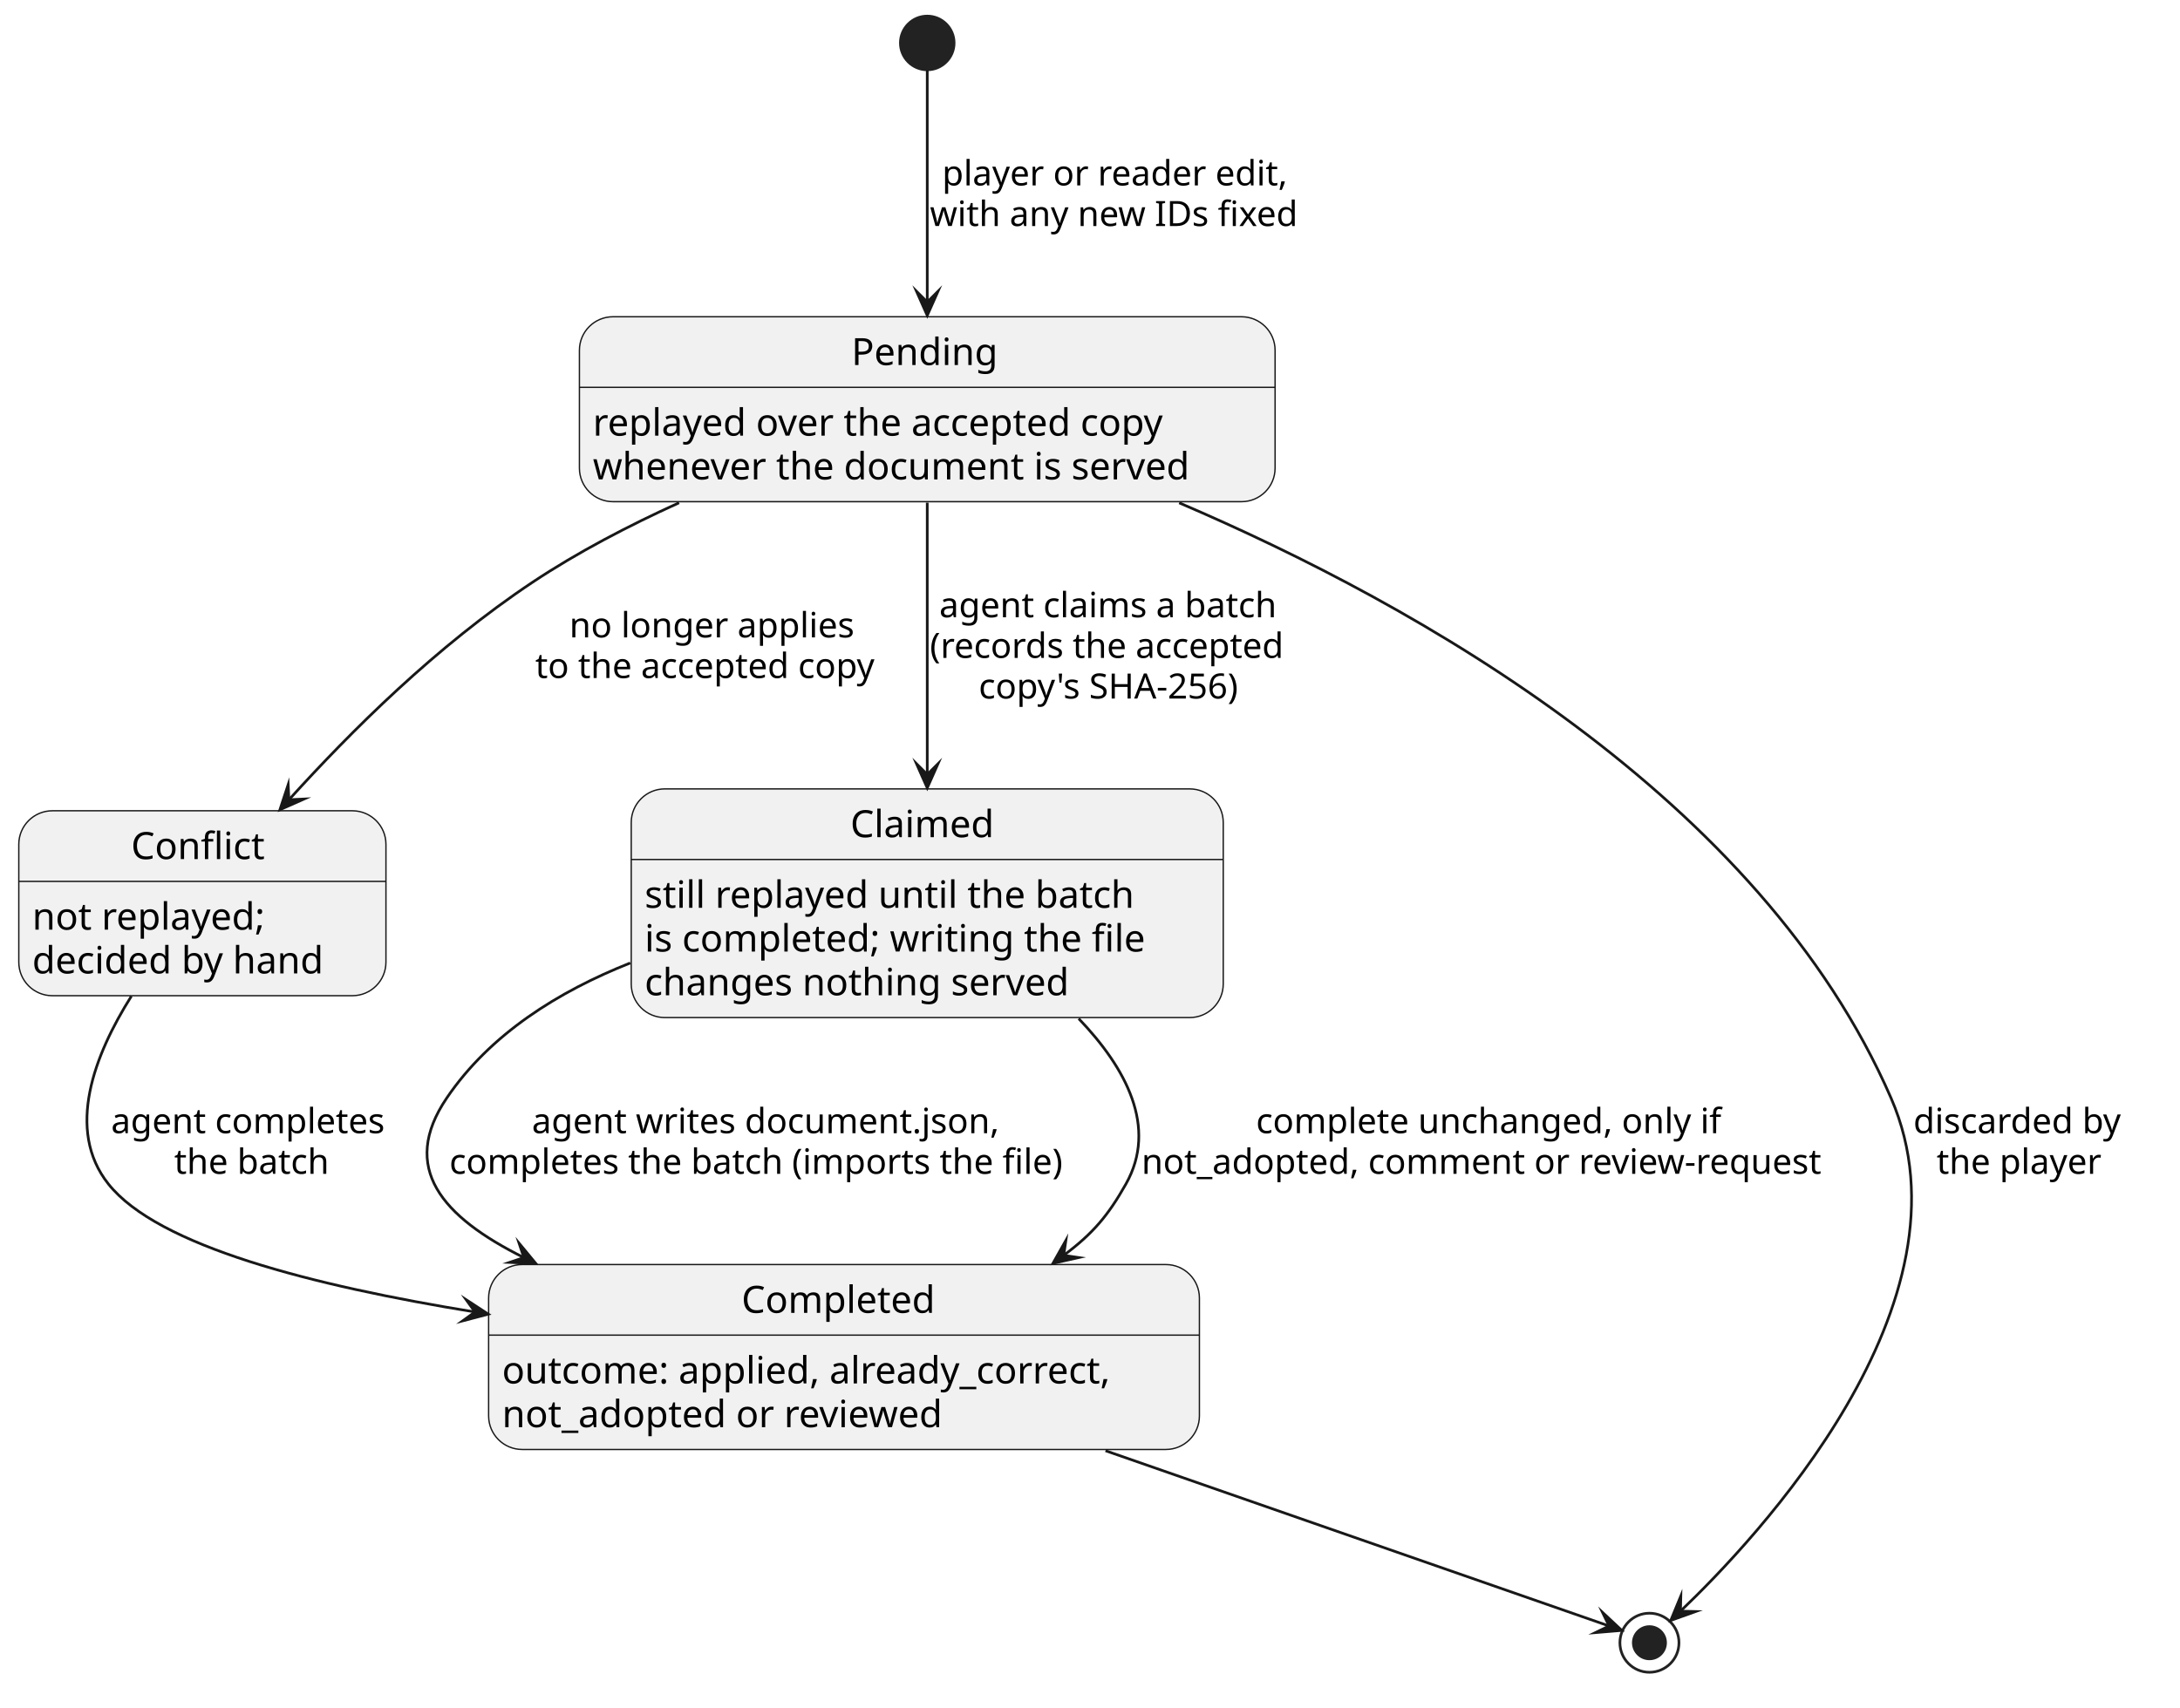
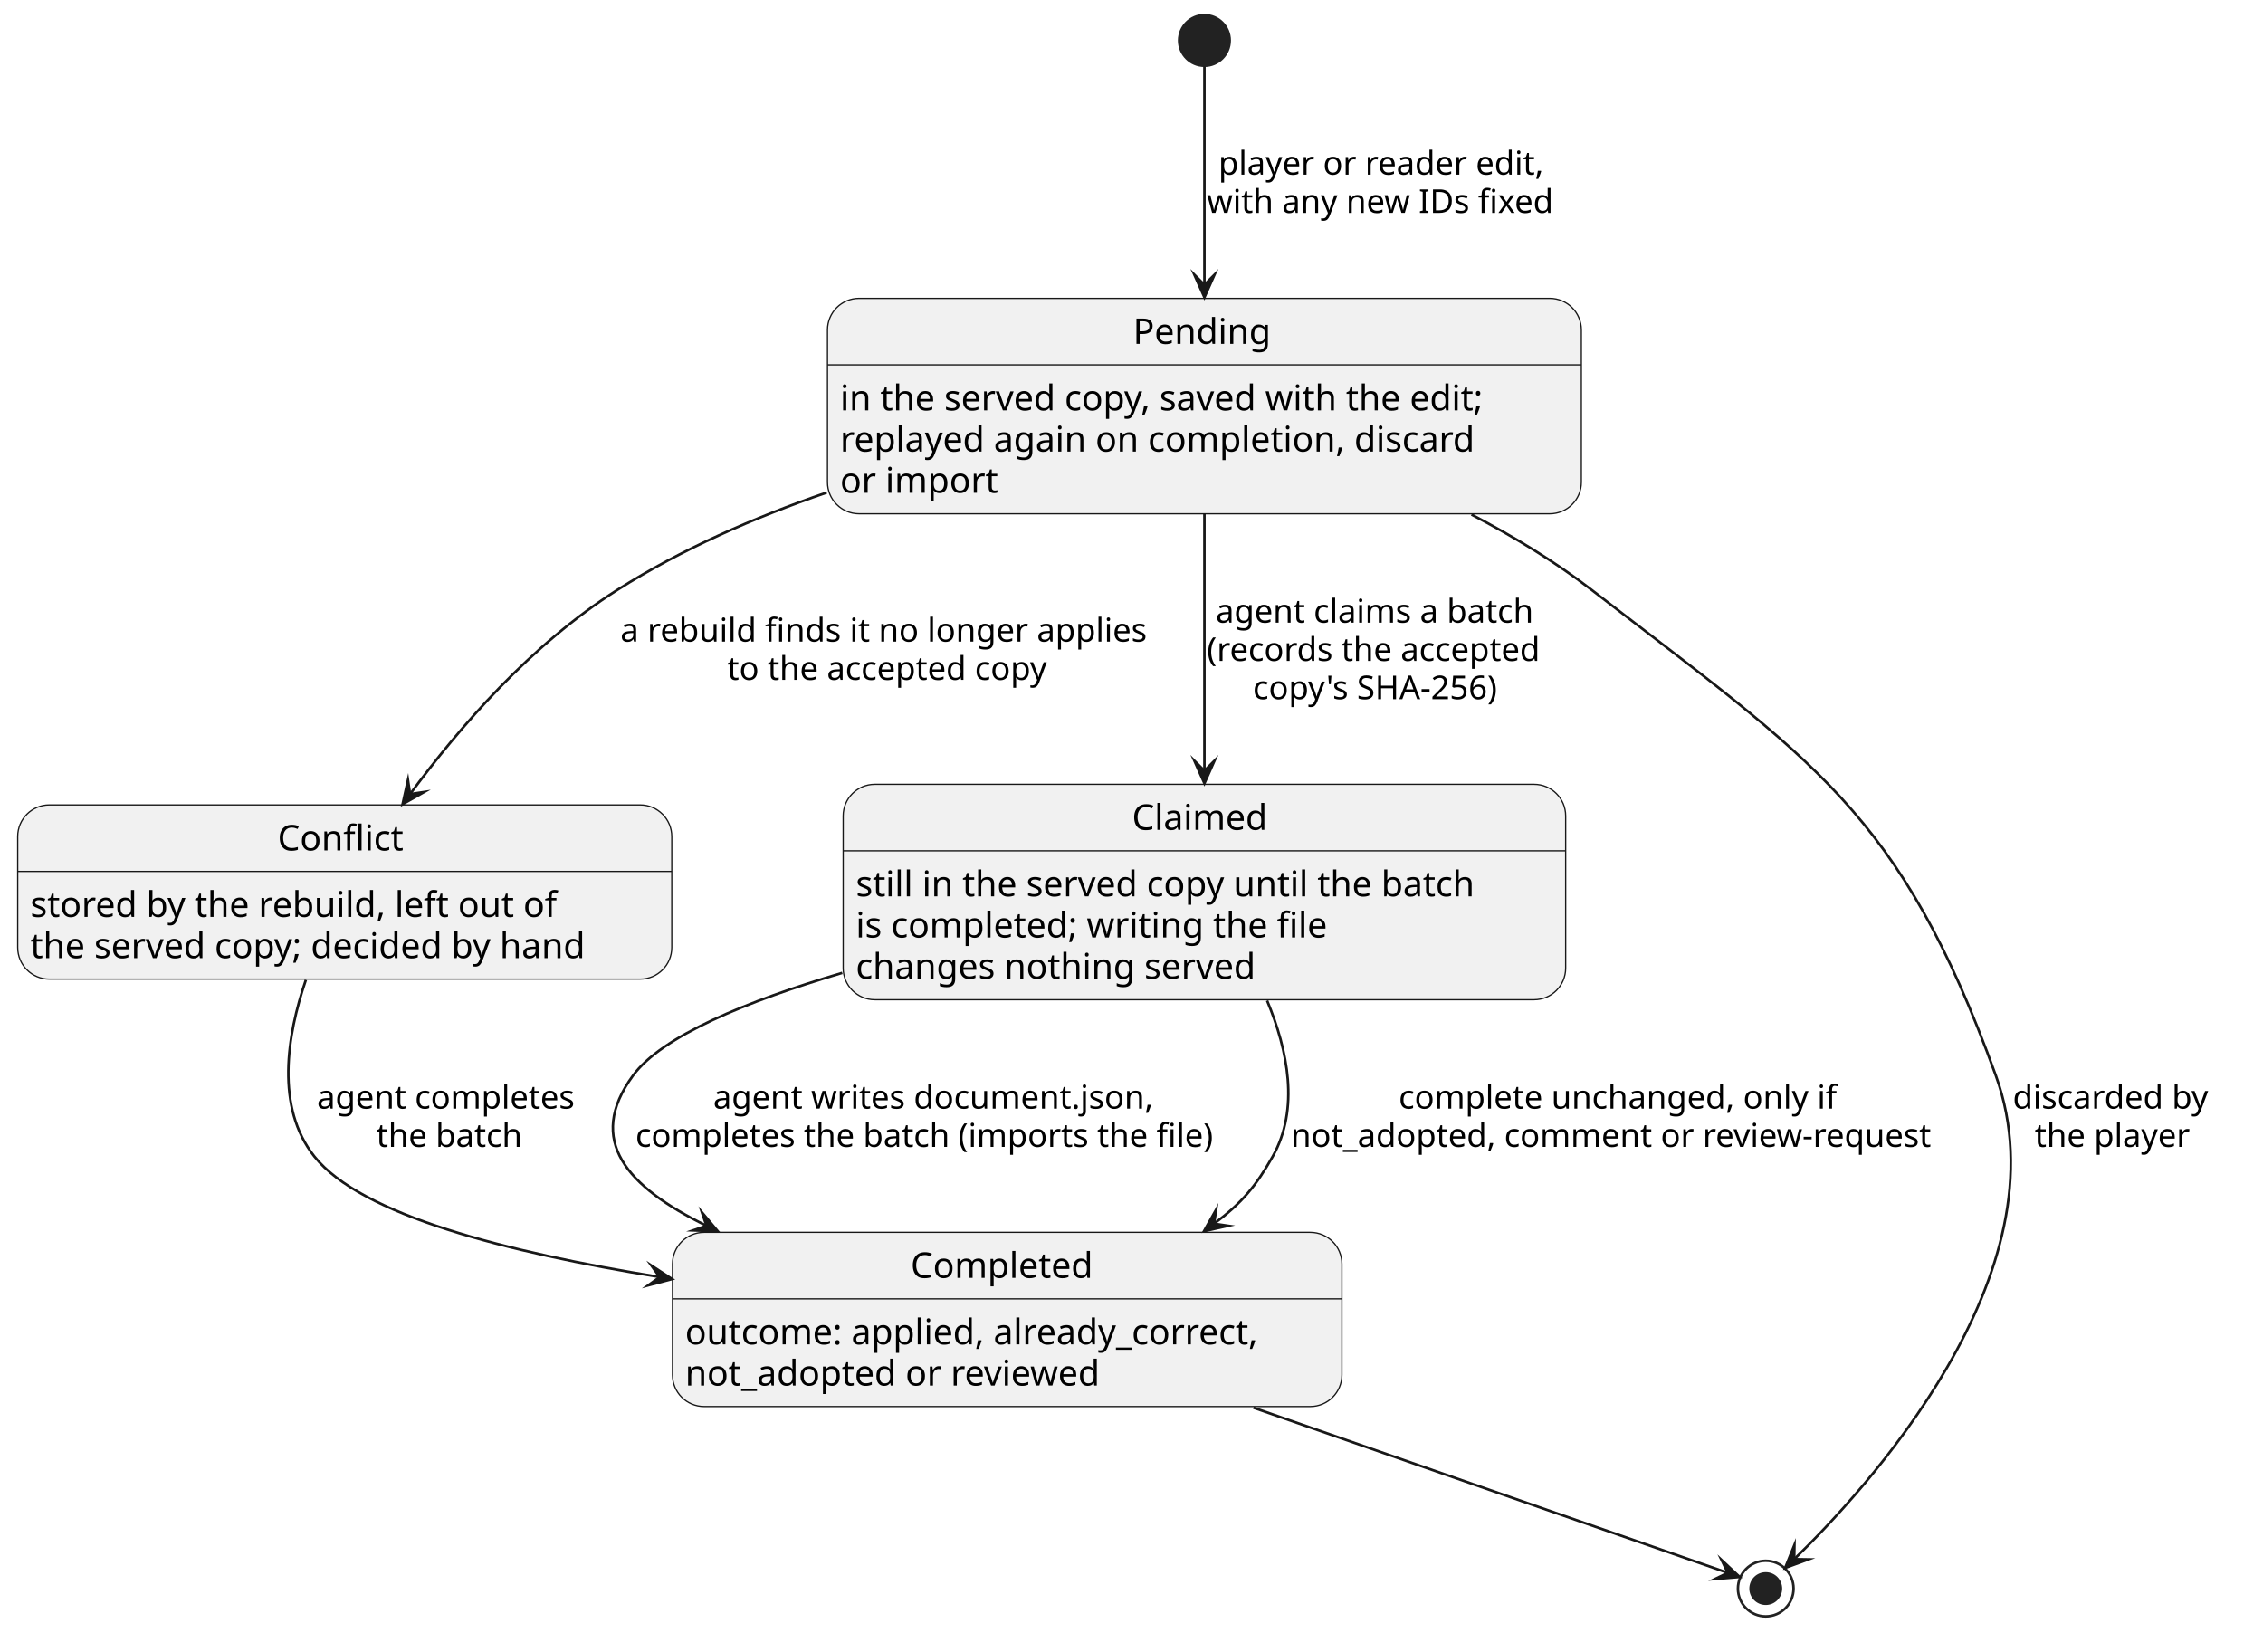
- <svg xmlns="http://www.w3.org/2000/svg" version="1.1" data-diagram-type="STATE" style="width:812px;height:636px;background:#FFFFFF;" width="812px" height="636px" viewBox="0 0 812 636" zoomAndPan="magnify" preserveAspectRatio="none" contentStyleType="text/css">
+ <svg xmlns="http://www.w3.org/2000/svg" version="1.1" data-diagram-type="STATE" style="width:895px;height:653px;background:#FFFFFF;" width="895px" height="653px" viewBox="0 0 895 653" zoomAndPan="magnify" preserveAspectRatio="none" contentStyleType="text/css">
  <defs />
  <g font-family="sans-serif" lengthAdjust="spacing">
    <g class="entity" data-qualified-name="Pending" id="ent0001" data-source-line="6">
-       <rect x="215.82" y="118" width="259.121" height="68.891" fill="#F1F1F1" style="stroke:#181818;stroke-width:0.5;" rx="12.5" ry="12.5" />
-       <line x1="215.82" y1="144.297" x2="474.941" y2="144.297" style="stroke:#181818;stroke-width:0.5;" />
-       <text x="317.148" y="135.995" fill="#000" font-size="14" textLength="56.465">Pending</text>
-       <text x="220.82" y="162.292" fill="#000" font-size="14" textLength="231.403">replayed over the accepted copy</text>
-       <text x="220.82" y="178.589" fill="#000" font-size="14" textLength="239.121">whenever the document is served</text>
+       <rect x="327.26" y="118" width="298.154" height="85.188" fill="#F1F1F1" style="stroke:#181818;stroke-width:0.5;" rx="12.5" ry="12.5" />
+       <line x1="327.26" y1="144.297" x2="625.414" y2="144.297" style="stroke:#181818;stroke-width:0.5;" />
+       <text x="448.105" y="135.995" fill="#000" font-size="14" textLength="56.465">Pending</text>
+       <text x="332.26" y="162.292" fill="#000" font-size="14" textLength="278.154">in the served copy, saved with the edit;</text>
+       <text x="332.26" y="178.589" fill="#000" font-size="14" textLength="269.104">replayed again on completion, discard</text>
+       <text x="332.26" y="194.886" fill="#000" font-size="14" textLength="64.996">or import</text>
    </g>
    <g class="entity" data-qualified-name="Conflict" id="ent0002" data-source-line="8">
-       <rect x="7" y="302.04" width="136.758" height="68.891" fill="#F1F1F1" style="stroke:#181818;stroke-width:0.5;" rx="12.5" ry="12.5" />
-       <line x1="7" y1="328.337" x2="143.758" y2="328.337" style="stroke:#181818;stroke-width:0.5;" />
-       <text x="48.825" y="320.035" fill="#000" font-size="14" textLength="53.108">Conflict</text>
-       <text x="12" y="346.332" fill="#000" font-size="14" textLength="93.604">not replayed;</text>
-       <text x="12" y="362.629" fill="#000" font-size="14" textLength="116.758">decided by hand</text>
+       <rect x="7" y="318.34" width="258.684" height="68.891" fill="#F1F1F1" style="stroke:#181818;stroke-width:0.5;" rx="12.5" ry="12.5" />
+       <line x1="7" y1="344.637" x2="265.684" y2="344.637" style="stroke:#181818;stroke-width:0.5;" />
+       <text x="109.788" y="336.335" fill="#000" font-size="14" textLength="53.108">Conflict</text>
+       <text x="12" y="362.632" fill="#000" font-size="14" textLength="224.041">stored by the rebuild, left out of</text>
+       <text x="12" y="378.929" fill="#000" font-size="14" textLength="238.684">the served copy; decided by hand</text>
    </g>
    <g class="entity" data-qualified-name="Claimed" id="ent0003" data-source-line="10">
-       <rect x="235.12" y="293.89" width="220.512" height="85.188" fill="#F1F1F1" style="stroke:#181818;stroke-width:0.5;" rx="12.5" ry="12.5" />
-       <line x1="235.12" y1="320.187" x2="455.632" y2="320.187" style="stroke:#181818;stroke-width:0.5;" />
-       <text x="316.74" y="311.885" fill="#000" font-size="14" textLength="57.271">Claimed</text>
-       <text x="240.12" y="338.182" fill="#000" font-size="14" textLength="197.278">still replayed until the batch</text>
-       <text x="240.12" y="354.479" fill="#000" font-size="14" textLength="200.512">is completed; writing the file</text>
-       <text x="240.12" y="370.776" fill="#000" font-size="14" textLength="168.615">changes nothing served</text>
+       <rect x="333.47" y="310.19" width="285.74" height="85.188" fill="#F1F1F1" style="stroke:#181818;stroke-width:0.5;" rx="12.5" ry="12.5" />
+       <line x1="333.47" y1="336.487" x2="619.21" y2="336.487" style="stroke:#181818;stroke-width:0.5;" />
+       <text x="447.704" y="328.185" fill="#000" font-size="14" textLength="57.271">Claimed</text>
+       <text x="338.47" y="354.482" fill="#000" font-size="14" textLength="265.74">still in the served copy until the batch</text>
+       <text x="338.47" y="370.779" fill="#000" font-size="14" textLength="200.512">is completed; writing the file</text>
+       <text x="338.47" y="387.076" fill="#000" font-size="14" textLength="168.615">changes nothing served</text>
    </g>
    <g class="entity" data-qualified-name="Completed" id="ent0004" data-source-line="15">
-       <rect x="182" y="471.08" width="264.754" height="68.891" fill="#F1F1F1" style="stroke:#181818;stroke-width:0.5;" rx="12.5" ry="12.5" />
-       <line x1="182" y1="497.377" x2="446.754" y2="497.377" style="stroke:#181818;stroke-width:0.5;" />
-       <text x="276.198" y="489.075" fill="#000" font-size="14" textLength="76.357">Completed</text>
-       <text x="187" y="515.372" fill="#000" font-size="14" textLength="244.754">outcome: applied, already_correct,</text>
-       <text x="187" y="531.669" fill="#000" font-size="14" textLength="175.164">not_adopted or reviewed</text>
+       <rect x="265.96" y="487.38" width="264.754" height="68.891" fill="#F1F1F1" style="stroke:#181818;stroke-width:0.5;" rx="12.5" ry="12.5" />
+       <line x1="265.96" y1="513.677" x2="530.714" y2="513.677" style="stroke:#181818;stroke-width:0.5;" />
+       <text x="360.158" y="505.375" fill="#000" font-size="14" textLength="76.357">Completed</text>
+       <text x="270.96" y="531.672" fill="#000" font-size="14" textLength="244.754">outcome: applied, already_correct,</text>
+       <text x="270.96" y="547.969" fill="#000" font-size="14" textLength="175.164">not_adopted or reviewed</text>
    </g>
    <g class="start_entity" data-qualified-name=".start." id="ent0005" data-source-line="5">
-       <ellipse cx="345.38" cy="16" rx="10" ry="10" fill="#222" style="stroke:#222;stroke-width:1;" />
+       <ellipse cx="476.34" cy="16" rx="10" ry="10" fill="#222" style="stroke:#222;stroke-width:1;" />
    </g>
    <g class="end_entity" data-qualified-name=".end." id="ent0012" data-source-line="14">
-       <ellipse cx="614.38" cy="611.97" rx="11" ry="11" fill="none" style="stroke:#222;stroke-width:1;" />
-       <ellipse cx="614.38" cy="611.97" rx="6" ry="6" fill="#222" style="stroke:#222;stroke-width:1;" />
+       <ellipse cx="698.34" cy="628.27" rx="11" ry="11" fill="none" style="stroke:#222;stroke-width:1;" />
+       <ellipse cx="698.34" cy="628.27" rx="6" ry="6" fill="#222" style="stroke:#222;stroke-width:1;" />
    </g>
    <g class="link" data-entity-1="ent0005" data-entity-2="ent0001" id="lnk6" data-source-line="5" data-link-type="dependency">
-       <path d="M345.38,26.24 C345.38,44.75 345.38,82.2 345.38,112.53" style="stroke:#181818;stroke-width:1;" fill="none" id="*start*-to-Pending" />
-       <polygon points="345.38,117.53,349.38,108.53,345.38,112.53,341.38,108.53,345.38,117.53" fill="#181818" style="stroke:#181818;stroke-width:1;stroke-linejoin:miter;stroke-miterlimit:10;" />
-       <text x="350.915" y="69.067" fill="#000" font-size="13" textLength="138.557">player or reader edit,</text>
-       <text x="346.38" y="84.2" fill="#000" font-size="13" textLength="147.627">with any new IDs fixed</text>
+       <path d="M476.34,26.36 C476.34,44.58 476.34,80.8 476.34,112.61" style="stroke:#181818;stroke-width:1;" fill="none" id="*start*-to-Pending" />
+       <polygon points="476.34,117.61,480.34,108.61,476.34,112.61,472.34,108.61,476.34,117.61" fill="#181818" style="stroke:#181818;stroke-width:1;stroke-linejoin:miter;stroke-miterlimit:10;" />
+       <text x="481.875" y="69.067" fill="#000" font-size="13" textLength="138.557">player or reader edit,</text>
+       <text x="477.34" y="84.2" fill="#000" font-size="13" textLength="147.627">with any new IDs fixed</text>
    </g>
    <g class="link" data-entity-1="ent0001" data-entity-2="ent0002" id="lnk7" data-source-line="7" data-link-type="dependency">
-       <path d="M252.93,187.3 C234.22,195.79 215.15,205.73 198.38,216.89 C162.45,240.81 130.987,272.145 107.617,297.935" style="stroke:#181818;stroke-width:1;" fill="none" id="Pending-to-Conflict" />
-       <polygon points="104.26,301.64,113.267,297.657,107.617,297.935,107.339,292.285,104.26,301.64" fill="#181818" style="stroke:#181818;stroke-width:1;stroke-linejoin:miter;stroke-miterlimit:10;" />
-       <text x="212.063" y="237.457" fill="#000" font-size="13" textLength="112.322">no longer applies</text>
-       <text x="199.38" y="252.59" fill="#000" font-size="13" textLength="137.687">to the accepted copy</text>
+       <path d="M326.95,194.8 C298.29,204.68 269.43,217.26 244.34,233.19 C209.55,255.28 181.864,287.451 162.184,314.051" style="stroke:#181818;stroke-width:1;" fill="none" id="Pending-to-Conflict" />
+       <polygon points="159.21,318.07,167.778,313.214,162.184,314.051,161.347,308.456,159.21,318.07" fill="#181818" style="stroke:#181818;stroke-width:1;stroke-linejoin:miter;stroke-miterlimit:10;" />
+       <text x="245.34" y="253.757" fill="#000" font-size="13" textLength="222.289">a rebuild finds it no longer applies</text>
+       <text x="287.641" y="268.89" fill="#000" font-size="13" textLength="137.687">to the accepted copy</text>
    </g>
    <g class="link" data-entity-1="ent0001" data-entity-2="ent0003" id="lnk8" data-source-line="9" data-link-type="dependency">
-       <path d="M345.38,187.26 C345.38,217.28 345.38,256.27 345.38,288.53" style="stroke:#181818;stroke-width:1;" fill="none" id="Pending-to-Claimed" />
-       <polygon points="345.38,293.53,349.38,284.53,345.38,288.53,341.38,284.53,345.38,293.53" fill="#181818" style="stroke:#181818;stroke-width:1;stroke-linejoin:miter;stroke-miterlimit:10;" />
-       <text x="349.855" y="229.957" fill="#000" font-size="13" textLength="136.392">agent claims a batch</text>
-       <text x="346.38" y="245.09" fill="#000" font-size="13" textLength="143.343">(records the accepted</text>
-       <text x="364.541" y="260.223" fill="#000" font-size="13" textLength="107.021">copy's SHA-256)</text>
+       <path d="M476.34,203.34 C476.34,234.94 476.34,273.16 476.34,304.82" style="stroke:#181818;stroke-width:1;" fill="none" id="Pending-to-Claimed" />
+       <polygon points="476.34,309.82,480.34,300.82,476.34,304.82,472.34,300.82,476.34,309.82" fill="#181818" style="stroke:#181818;stroke-width:1;stroke-linejoin:miter;stroke-miterlimit:10;" />
+       <text x="480.815" y="246.257" fill="#000" font-size="13" textLength="136.392">agent claims a batch</text>
+       <text x="477.34" y="261.39" fill="#000" font-size="13" textLength="143.343">(records the accepted</text>
+       <text x="495.501" y="276.523" fill="#000" font-size="13" textLength="107.021">copy's SHA-256)</text>
    </g>
    <g class="link" data-entity-1="ent0003" data-entity-2="ent0004" id="lnk9" data-source-line="11" data-link-type="dependency">
-       <path d="M234.76,358.74 C208.01,369.34 182.52,385.24 166.38,409.08 C148.81,435.03 164.564,453.272 195.134,468.492" style="stroke:#181818;stroke-width:1;" fill="none" id="Claimed-to-Completed" />
-       <polygon points="199.61,470.72,193.336,463.128,195.134,468.492,189.771,470.29,199.61,470.72" fill="#181818" style="stroke:#181818;stroke-width:1;stroke-linejoin:miter;stroke-miterlimit:10;" />
-       <text x="198.109" y="422.147" fill="#000" font-size="13" textLength="185.707">agent writes document.json,</text>
-       <text x="167.38" y="437.28" fill="#000" font-size="13" textLength="247.165">completes the batch (imports the file)</text>
+       <path d="M333.11,384.76 C295.28,395.97 261.77,409.77 250.34,425.38 C231.56,451.03 247.968,469.405 279.418,484.775" style="stroke:#181818;stroke-width:1;" fill="none" id="Claimed-to-Completed" />
+       <polygon points="283.91,486.97,277.58,479.424,279.418,484.775,274.068,486.612,283.91,486.97" fill="#181818" style="stroke:#181818;stroke-width:1;stroke-linejoin:miter;stroke-miterlimit:10;" />
+       <text x="282.069" y="438.447" fill="#000" font-size="13" textLength="185.707">agent writes document.json,</text>
+       <text x="251.34" y="453.58" fill="#000" font-size="13" textLength="247.165">completes the batch (imports the file)</text>
    </g>
    <g class="link" data-entity-1="ent0003" data-entity-2="ent0004" id="lnk11" data-source-line="13" data-link-type="dependency">
-       <path d="M401.79,379.47 C419.34,397.8 431.32,419.9 419.38,441.08 C412.79,452.77 407.092,459.556 396.202,467.656" style="stroke:#181818;stroke-width:1;" fill="none" id="Claimed-to-Completed-1" />
-       <polygon points="392.19,470.64,401.799,468.478,396.202,467.656,397.024,462.059,392.19,470.64" fill="#181818" style="stroke:#181818;stroke-width:1;stroke-linejoin:miter;stroke-miterlimit:10;" />
-       <text x="467.846" y="422.147" fill="#000" font-size="13" textLength="185.51">complete unchanged, only if</text>
-       <text x="425.19" y="437.28" fill="#000" font-size="13" textLength="270.823">not_adopted, comment or review-request</text>
+       <path d="M501.13,395.74 C509.34,415.37 513.98,438.52 503.34,457.38 C496.75,469.07 491.052,475.856 480.162,483.956" style="stroke:#181818;stroke-width:1;" fill="none" id="Claimed-to-Completed-1" />
+       <polygon points="476.15,486.94,485.759,484.778,480.162,483.956,480.984,478.359,476.15,486.94" fill="#181818" style="stroke:#181818;stroke-width:1;stroke-linejoin:miter;stroke-miterlimit:10;" />
+       <text x="553.176" y="438.447" fill="#000" font-size="13" textLength="185.51">complete unchanged, only if</text>
+       <text x="510.52" y="453.58" fill="#000" font-size="13" textLength="270.823">not_adopted, comment or review-request</text>
    </g>
    <g class="link" data-entity-1="ent0002" data-entity-2="ent0004" id="lnk10" data-source-line="12" data-link-type="dependency">
-       <path d="M48.93,371.11 C35.2,392.9 24.31,420.87 40.38,441.08 C58.8,464.25 116.305,478.908 176.925,488.758" style="stroke:#181818;stroke-width:1;" fill="none" id="Conflict-to-Completed" />
-       <polygon points="181.86,489.56,173.618,484.168,176.925,488.758,172.335,492.065,181.86,489.56" fill="#181818" style="stroke:#181818;stroke-width:1;stroke-linejoin:miter;stroke-miterlimit:10;" />
-       <text x="41.38" y="422.147" fill="#000" font-size="13" textLength="109.18">agent completes</text>
-       <text x="64.885" y="437.28" fill="#000" font-size="13" textLength="62.169">the batch</text>
+       <path d="M120.97,387.54 C113.43,409.66 108.91,437.96 124.34,457.38 C142.76,480.55 200.265,495.208 260.895,505.058" style="stroke:#181818;stroke-width:1;" fill="none" id="Conflict-to-Completed" />
+       <polygon points="265.83,505.86,257.588,500.469,260.895,505.058,256.305,508.365,265.83,505.86" fill="#181818" style="stroke:#181818;stroke-width:1;stroke-linejoin:miter;stroke-miterlimit:10;" />
+       <text x="125.34" y="438.447" fill="#000" font-size="13" textLength="109.18">agent completes</text>
+       <text x="148.845" y="453.58" fill="#000" font-size="13" textLength="62.169">the batch</text>
    </g>
    <g class="link" data-entity-1="ent0001" data-entity-2="ent0012" id="lnk13" data-source-line="14" data-link-type="dependency">
-       <path d="M439.22,187.32 C528.34,225.47 655.73,297.16 704.38,409.08 C737.58,485.45 653.447,573.958 625.937,600.208" style="stroke:#181818;stroke-width:1;" fill="none" id="Pending-to-*end*" />
-       <polygon points="622.32,603.66,631.593,600.341,625.937,600.208,626.07,594.553,622.32,603.66" fill="#181818" style="stroke:#181818;stroke-width:1;stroke-linejoin:miter;stroke-miterlimit:10;" />
-       <text x="712.67" y="422.147" fill="#000" font-size="13" textLength="83.675">discarded by</text>
-       <text x="721.341" y="437.28" fill="#000" font-size="13" textLength="66.333">the player</text>
+       <path d="M581.96,203.49 C598.55,212.16 614.95,222.09 629.34,233.19 C717.34,301.08 751.53,320.87 789.34,425.38 C817.72,503.83 736.192,590.872 709.602,616.622" style="stroke:#181818;stroke-width:1;" fill="none" id="Pending-to-*end*" />
+       <polygon points="706.01,620.1,715.258,616.712,709.602,616.622,709.693,610.966,706.01,620.1" fill="#181818" style="stroke:#181818;stroke-width:1;stroke-linejoin:miter;stroke-miterlimit:10;" />
+       <text x="796.04" y="438.447" fill="#000" font-size="13" textLength="83.675">discarded by</text>
+       <text x="804.711" y="453.58" fill="#000" font-size="13" textLength="66.333">the player</text>
    </g>
    <g class="link" data-entity-1="ent0004" data-entity-2="ent0012" id="lnk14" data-source-line="16" data-link-type="dependency">
-       <path d="M411.78,540.44 C483.64,565.45 569.218,595.246 599.348,605.736" style="stroke:#181818;stroke-width:1;" fill="none" id="Completed-to-*end*" />
-       <polygon points="604.07,607.38,596.886,600.643,599.348,605.736,594.255,608.198,604.07,607.38" fill="#181818" style="stroke:#181818;stroke-width:1;stroke-linejoin:miter;stroke-miterlimit:10;" />
+       <path d="M495.74,556.74 C567.6,581.75 653.178,611.546 683.308,622.036" style="stroke:#181818;stroke-width:1;" fill="none" id="Completed-to-*end*" />
+       <polygon points="688.03,623.68,680.846,616.943,683.308,622.036,678.215,624.498,688.03,623.68" fill="#181818" style="stroke:#181818;stroke-width:1;stroke-linejoin:miter;stroke-miterlimit:10;" />
    </g>
  </g>
</svg>
